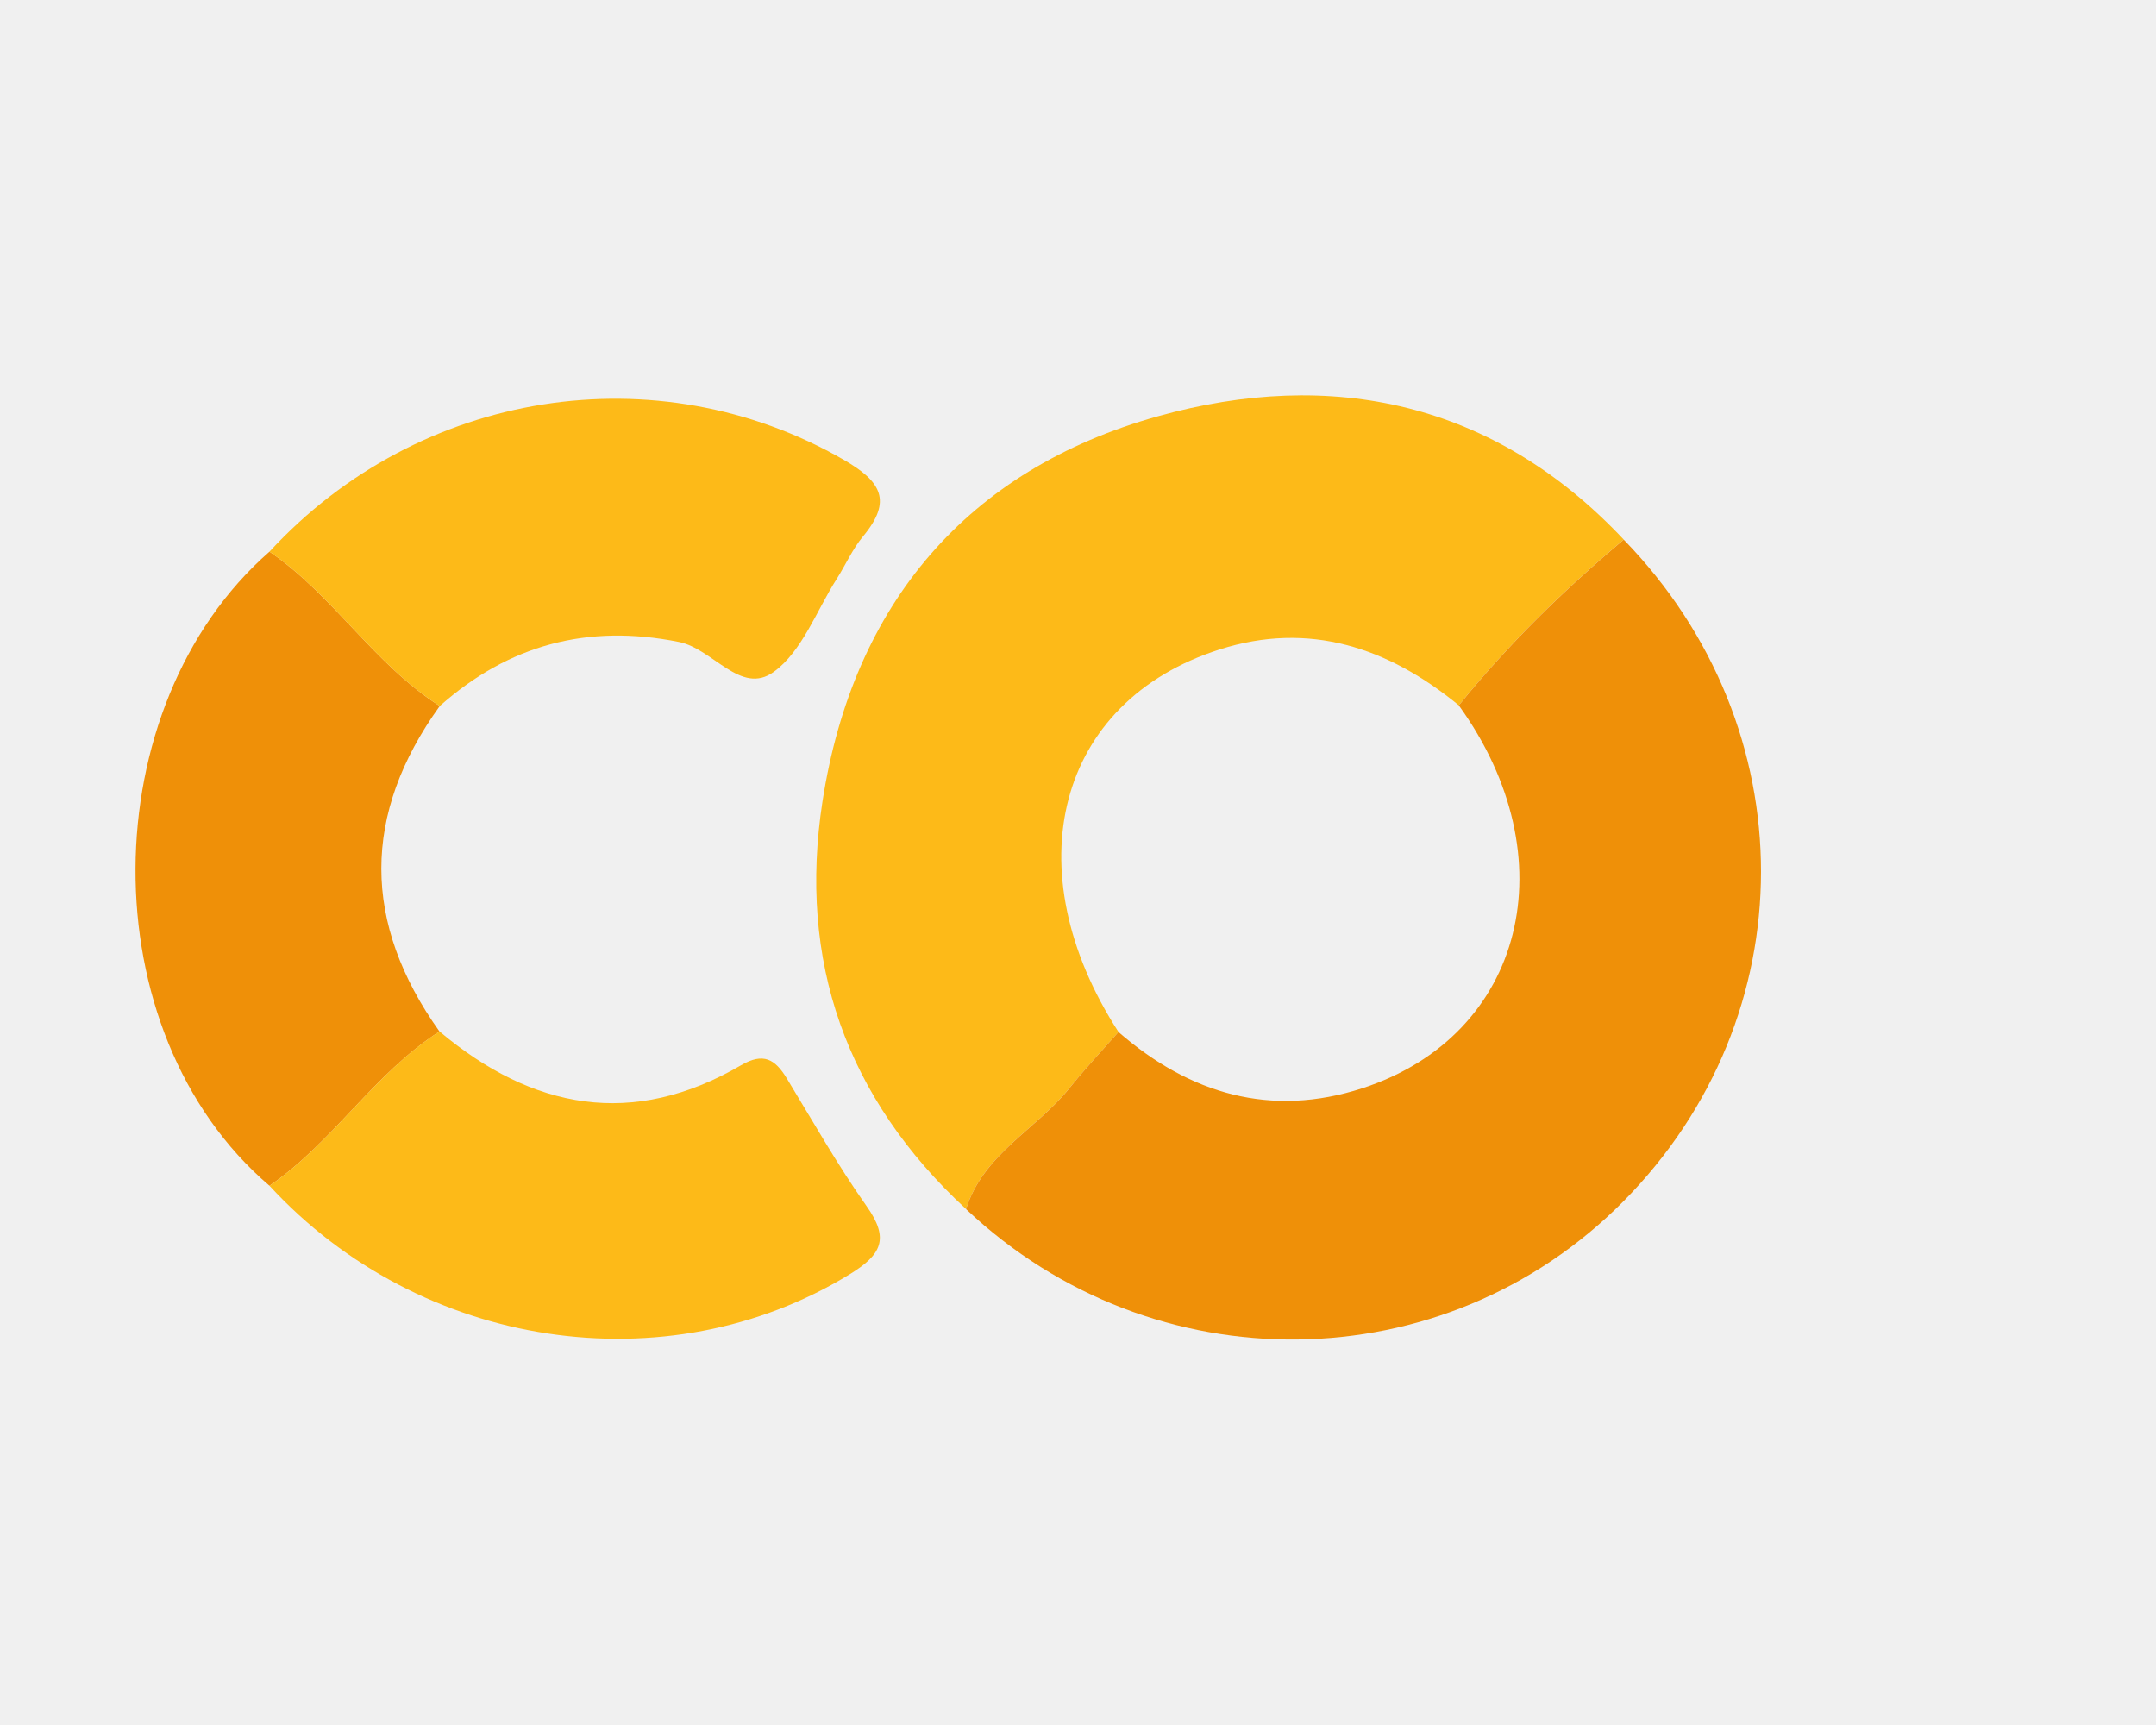
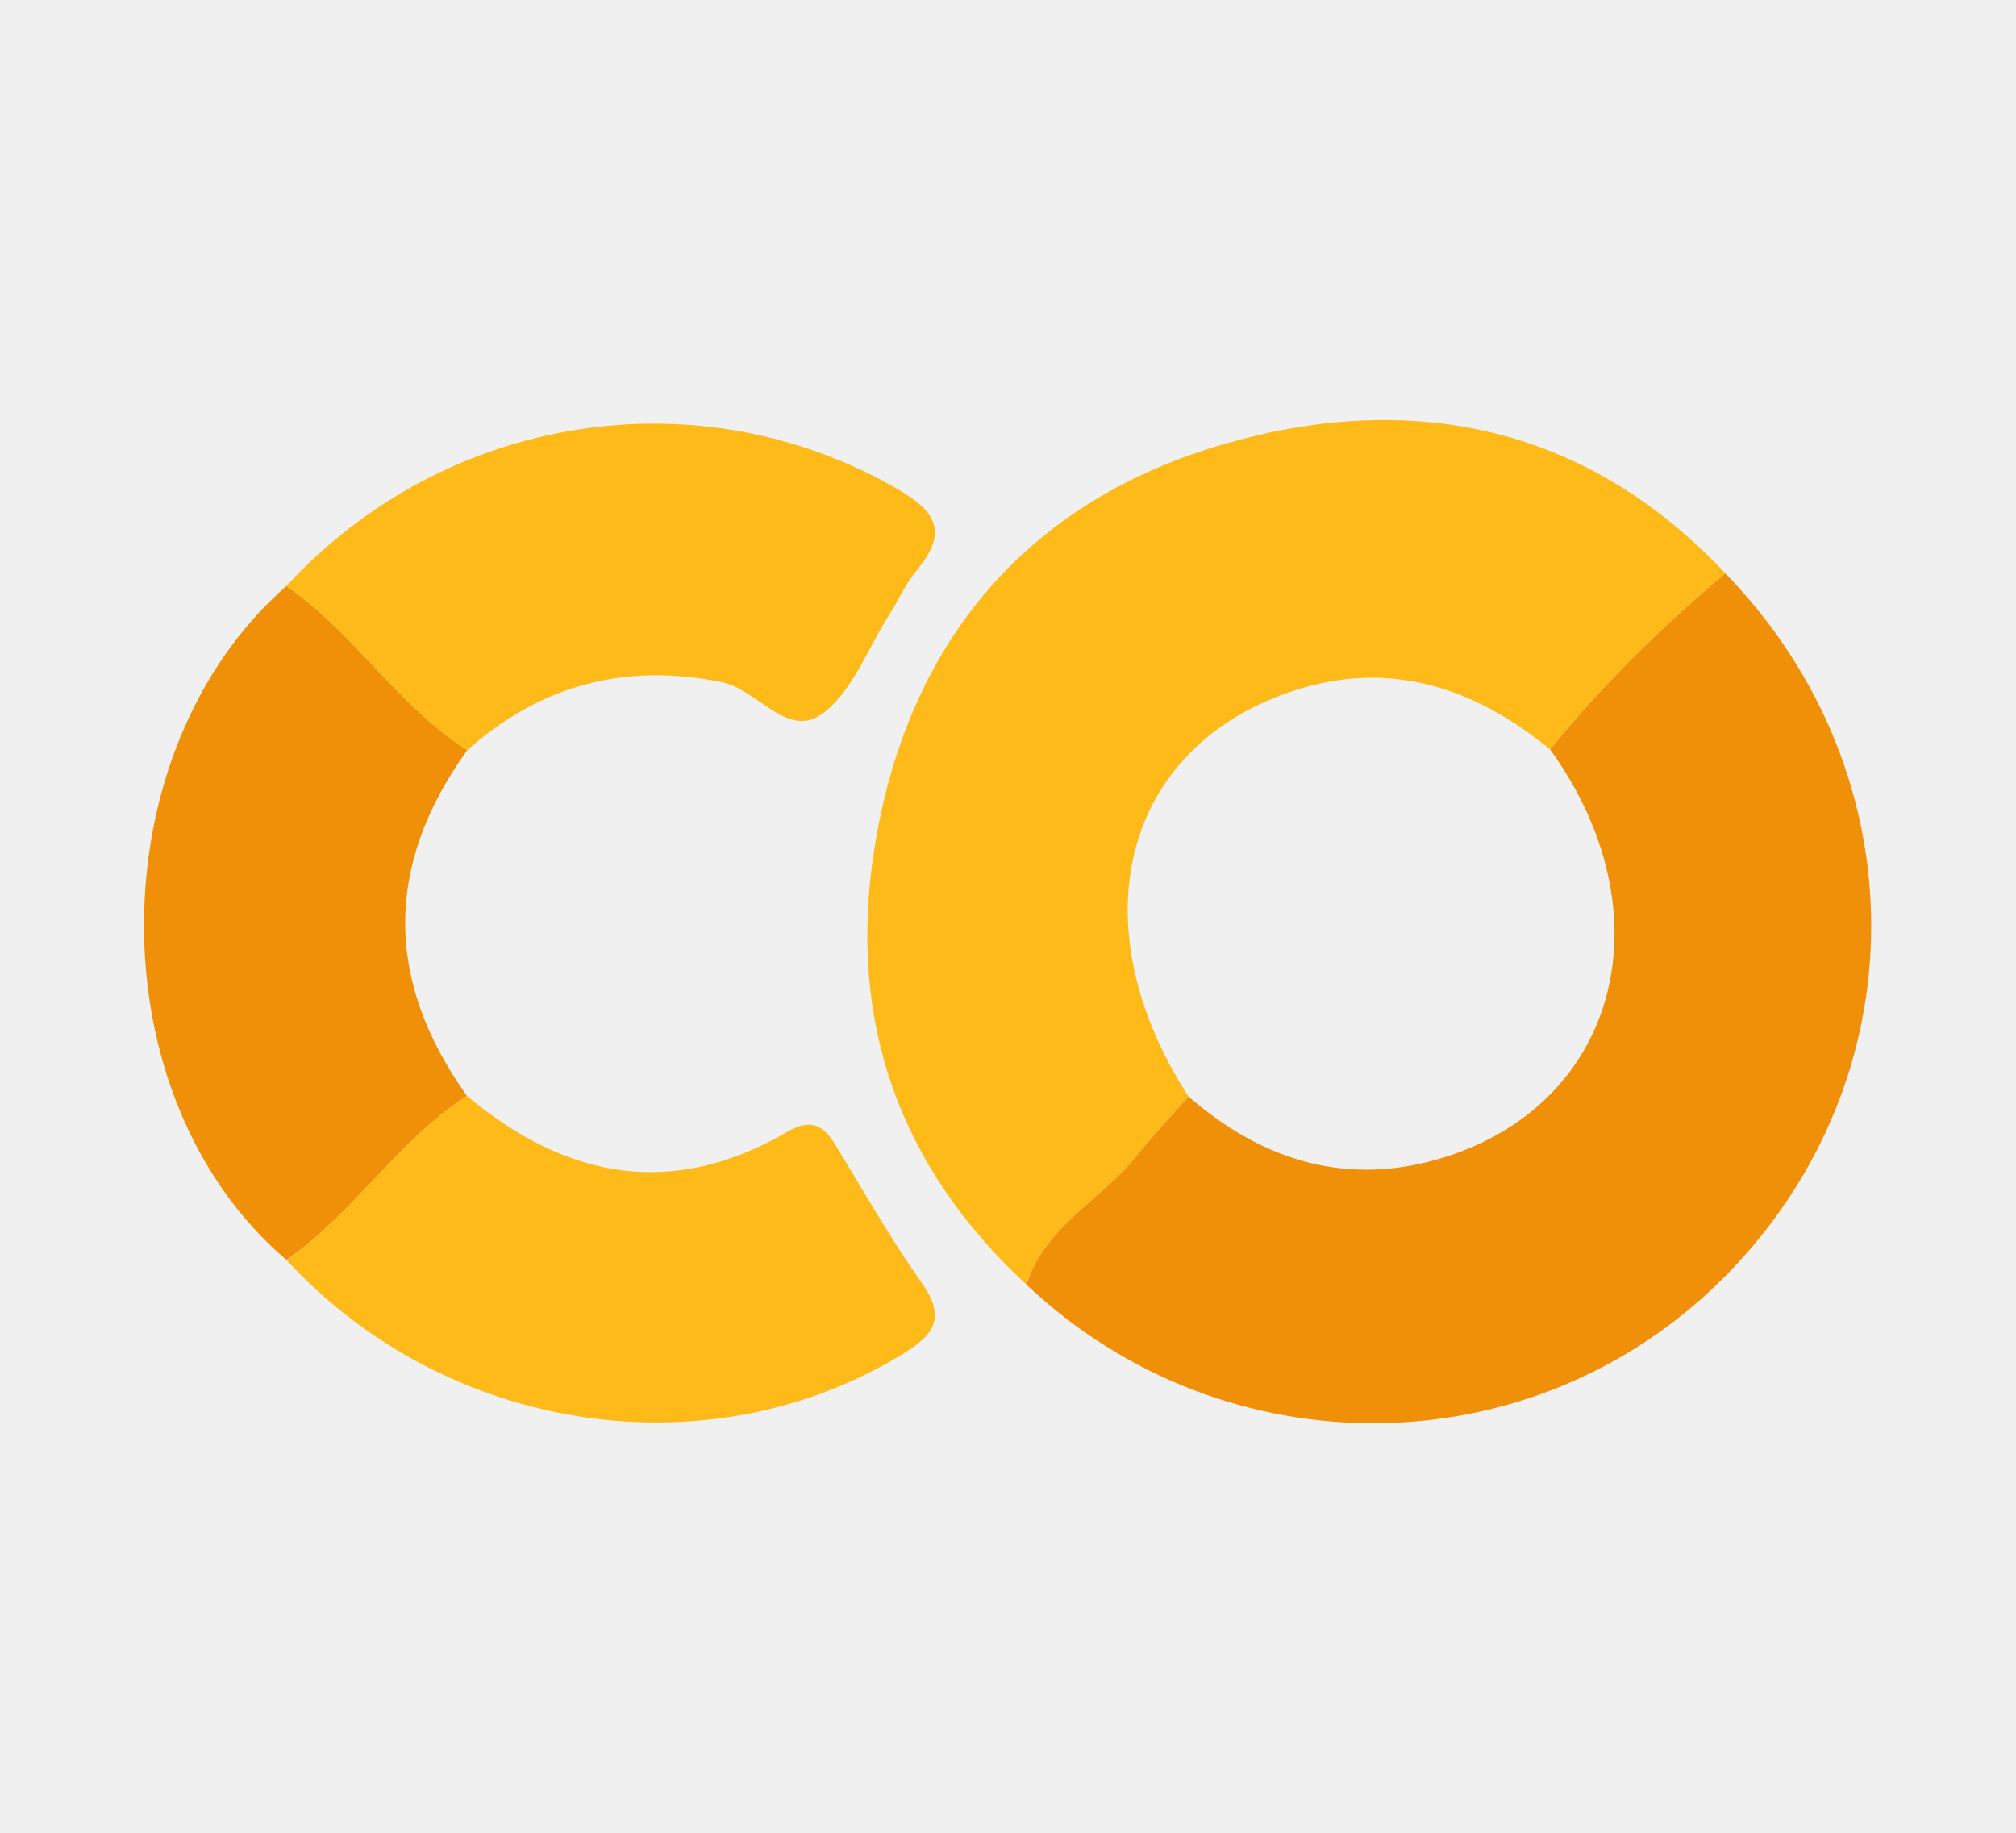
- <svg xmlns="http://www.w3.org/2000/svg" width="25" height="20">
+ <svg xmlns="http://www.w3.org/2000/svg" width="22" height="20">
  <clipPath id="a" />
  <g clip-path="url(#a)">
    <path fill="#555" d="M0 0h30v20H0z" />
    <path fill="url(#b)" d="M0 0h117v20H0z" />
  </g>
  <g fill="#fff" text-anchor="middle" font-family="DejaVu Sans,Verdana,Geneva,sans-serif" font-size="110">
    <svg x="0px" y="0px" width="22px" height="20px" viewBox="-2 0 28 24" style="background-color: #fff;border-radius: 1px;">
      <path style="fill:#ef9008;" d="M1.977,16.77c-2.667-2.277-2.605-7.079,0-9.357C2.919,8.057,3.522,9.075,4.49,9.691c-1.152,1.6-1.146,3.201-0.004,4.803C3.522,15.111,2.918,16.126,1.977,16.77z" />
      <path style="fill:#fdba18;" d="M12.257,17.114c-1.767-1.633-2.485-3.658-2.118-6.02c0.451-2.91,2.139-4.893,4.946-5.678c2.565-0.718,4.964-0.217,6.878,1.819c-0.884,0.743-1.707,1.547-2.434,2.446C18.488,8.827,17.319,8.435,16,8.856c-2.404,0.767-3.046,3.241-1.494,5.644c-0.241,0.275-0.493,0.541-0.721,0.826C13.295,15.939,12.511,16.3,12.257,17.114z" />
      <path style="fill:#ef9008;" d="M19.529,9.682c0.727-0.899,1.55-1.703,2.434-2.446c2.703,2.783,2.701,7.031-0.005,9.764c-2.648,2.674-6.936,2.725-9.701,0.115c0.254-0.814,1.038-1.175,1.528-1.788c0.228-0.285,0.48-0.552,0.721-0.826c1.053,0.916,2.254,1.268,3.6,0.83C20.502,14.551,21.151,11.927,19.529,9.682z" />
      <path style="fill:#fdba18;" d="M4.49,9.691C3.522,9.075,2.919,8.057,1.977,7.413c2.209-2.398,5.721-2.942,8.476-1.355c0.555,0.32,0.719,0.606,0.285,1.128c-0.157,0.188-0.258,0.422-0.391,0.631c-0.299,0.47-0.509,1.067-0.929,1.371C8.933,9.539,8.523,8.847,8.021,8.746C6.673,8.475,5.509,8.787,4.49,9.691z" />
      <path style="fill:#fdba18;" d="M1.977,16.77c0.941-0.644,1.545-1.659,2.509-2.277c1.373,1.152,2.85,1.433,4.45,0.499c0.332-0.194,0.503-0.088,0.673,0.19c0.386,0.635,0.753,1.285,1.181,1.89c0.34,0.48,0.222,0.715-0.253,1.006C7.84,19.73,4.205,19.188,1.977,16.77z" />
    </svg>
    <text x="245" y="140" transform="scale(.1)" textLength="30"> </text>
  </g>
</svg>
